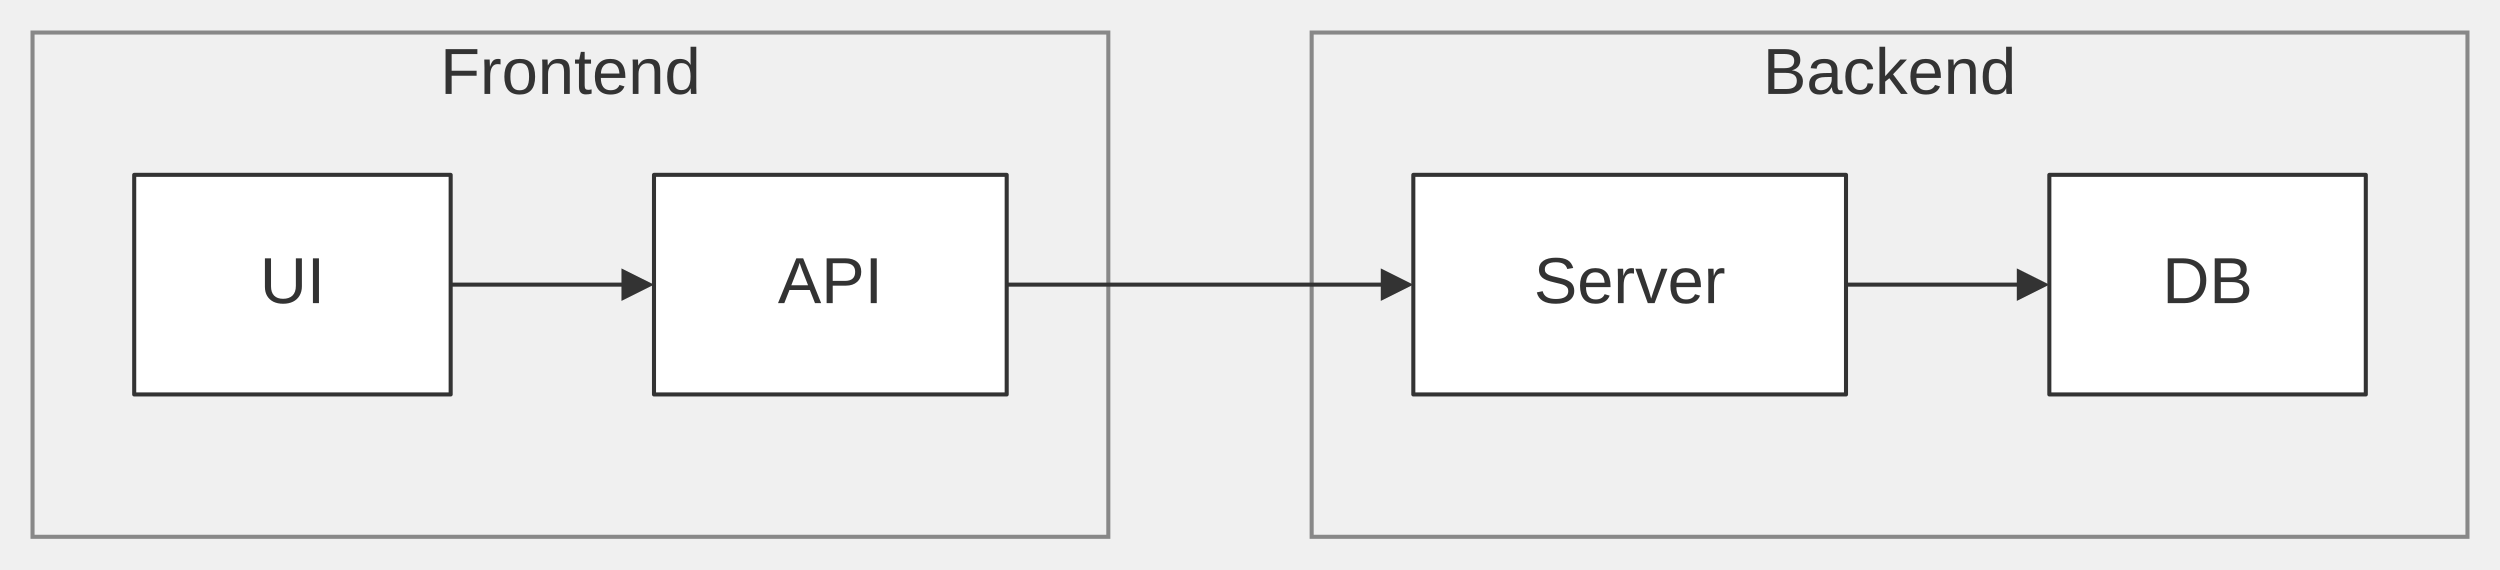
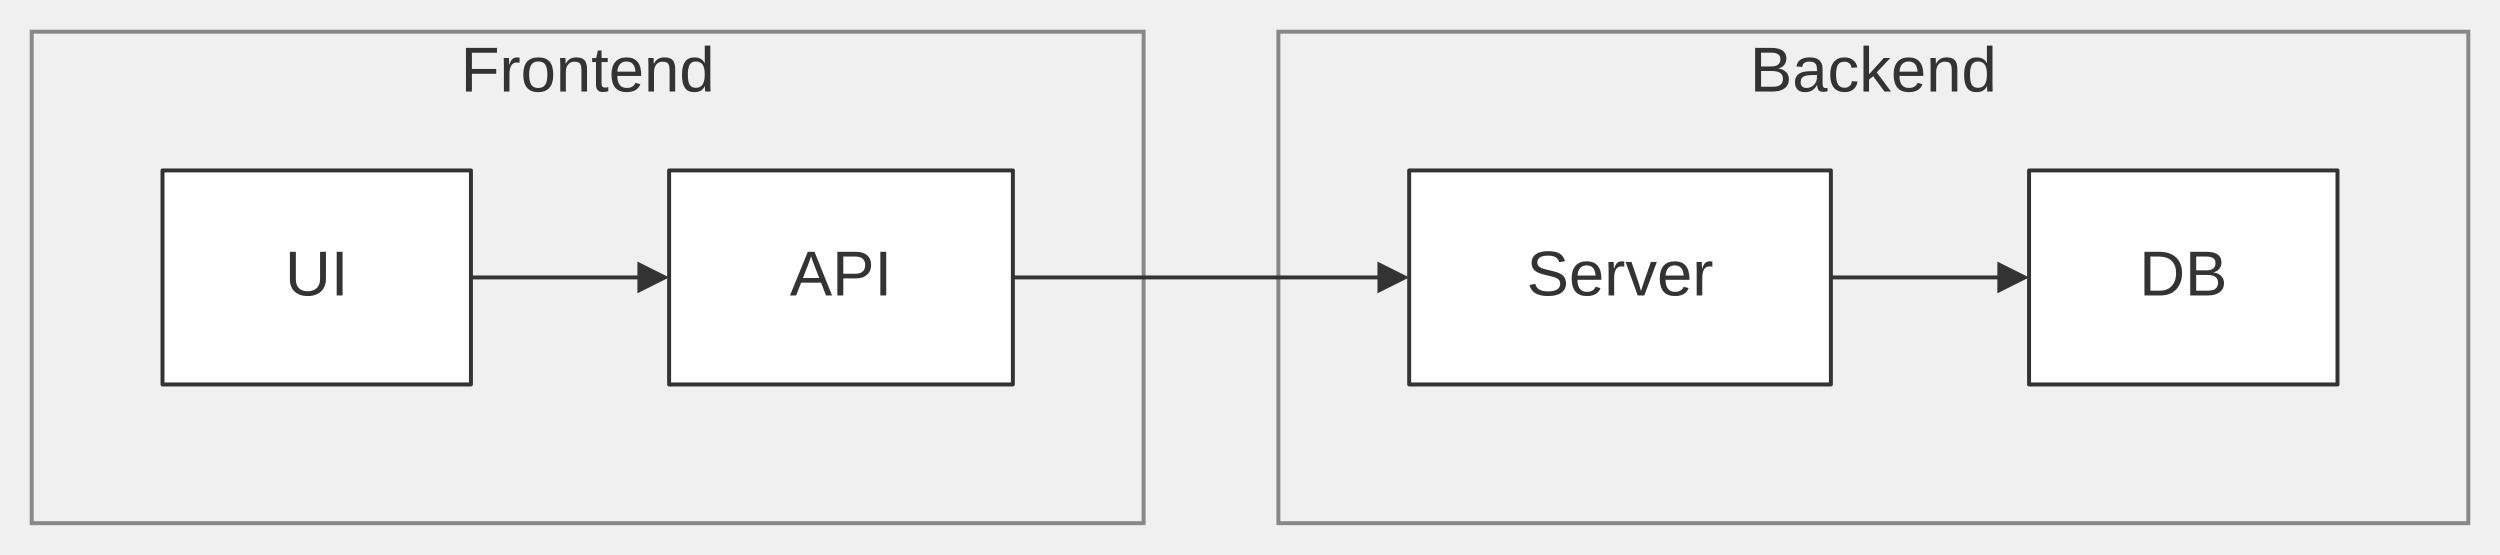
- <svg xmlns="http://www.w3.org/2000/svg" width="100%" viewBox="0 0 614.76 140.00" style="max-width: 614.76px; background-color: transparent;" font-family="&quot;trebuchet ms&quot;, verdana, arial, sans-serif" font-size="16.00">
+ <svg xmlns="http://www.w3.org/2000/svg" width="100%" viewBox="0 0 630.76 140.00" style="max-width: 630.76px; background-color: transparent;" font-family="&quot;trebuchet ms&quot;, verdana, arial, sans-serif" font-size="16.00">
  <defs>
    <marker id="arrowhead" viewBox="0 0 10.00 10.00" refX="5.00" refY="5.00" markerWidth="8.00" markerHeight="8.00" orient="auto-start-reverse" markerUnits="userSpaceOnUse">
      <path d="M 0 0 L 10.00 5.00 L 0 10.00 z" fill="#333" />
    </marker>
  </defs>
-   <g transform="translate(0.00,0.00)">
+   <g transform="translate(8.00,0.00)">
    <g class="clusters">
-       <rect class="subgraph" x="8.00" y="8.00" width="264.54" height="124.00" fill="none" stroke="#888" stroke-width="1.00" />
+       <rect class="subgraph" x="0.00" y="8.00" width="280.54" height="124.00" fill="none" stroke="#888" stroke-width="1.00" />
      <text x="140.27" y="12.00" text-anchor="middle" dominant-baseline="hanging" fill="#333">Frontend</text>
-       <rect class="subgraph" x="322.54" y="8.00" width="284.22" height="124.00" fill="none" stroke="#888" stroke-width="1.00" />
+       <rect class="subgraph" x="314.54" y="8.00" width="300.22" height="124.00" fill="none" stroke="#888" stroke-width="1.00" />
      <text x="464.65" y="12.00" text-anchor="middle" dominant-baseline="hanging" fill="#333">Backend</text>
    </g>
    <g class="edgePaths">
      <path d="M110.82,70.00 L114.98,70.00 C119.15,70.00 127.48,70.00 135.15,70.00 C142.82,70.00 149.82,70.00 153.32,70.00 L156.82,70.00" stroke="#333" stroke-width="1.00" fill="none" stroke-linecap="round" stroke-linejoin="round" marker-end="url(#arrowhead)" />
      <path d="M453.94,70.00 L458.11,70.00 C462.28,70.00 470.61,70.00 478.28,70.00 C485.94,70.00 492.94,70.00 496.44,70.00 L499.94,70.00" stroke="#333" stroke-width="1.00" fill="none" stroke-linecap="round" stroke-linejoin="round" marker-end="url(#arrowhead)" />
      <path d="M247.54,70.00 L251.71,70.00 C255.88,70.00 264.21,70.00 272.54,70.00 C280.88,70.00 289.21,70.00 297.54,70.00 C305.88,70.00 314.21,70.00 321.88,70.00 C329.54,70.00 336.54,70.00 340.04,70.00 L343.54,70.00" stroke="#333" stroke-width="1.00" fill="none" stroke-linecap="round" stroke-linejoin="round" marker-end="url(#arrowhead)" />
    </g>
    <g class="edgeLabels">
    </g>
    <g class="nodes">
      <rect x="33.00" y="43.00" width="77.82" height="54.00" fill="white" stroke="#333" stroke-width="1.00" stroke-linejoin="round" />
      <text x="71.91" y="70.00" text-anchor="middle" dominant-baseline="middle" fill="#333">UI</text>
      <rect x="160.82" y="43.00" width="86.73" height="54.00" fill="white" stroke="#333" stroke-width="1.00" stroke-linejoin="round" />
      <text x="204.18" y="70.00" text-anchor="middle" dominant-baseline="middle" fill="#333">API</text>
      <rect x="347.54" y="43.00" width="106.40" height="54.00" fill="white" stroke="#333" stroke-width="1.00" stroke-linejoin="round" />
      <text x="400.74" y="70.00" text-anchor="middle" dominant-baseline="middle" fill="#333">Server</text>
      <rect x="503.94" y="43.00" width="77.82" height="54.00" fill="white" stroke="#333" stroke-width="1.00" stroke-linejoin="round" />
      <text x="542.85" y="70.00" text-anchor="middle" dominant-baseline="middle" fill="#333">DB</text>
    </g>
  </g>
</svg>
